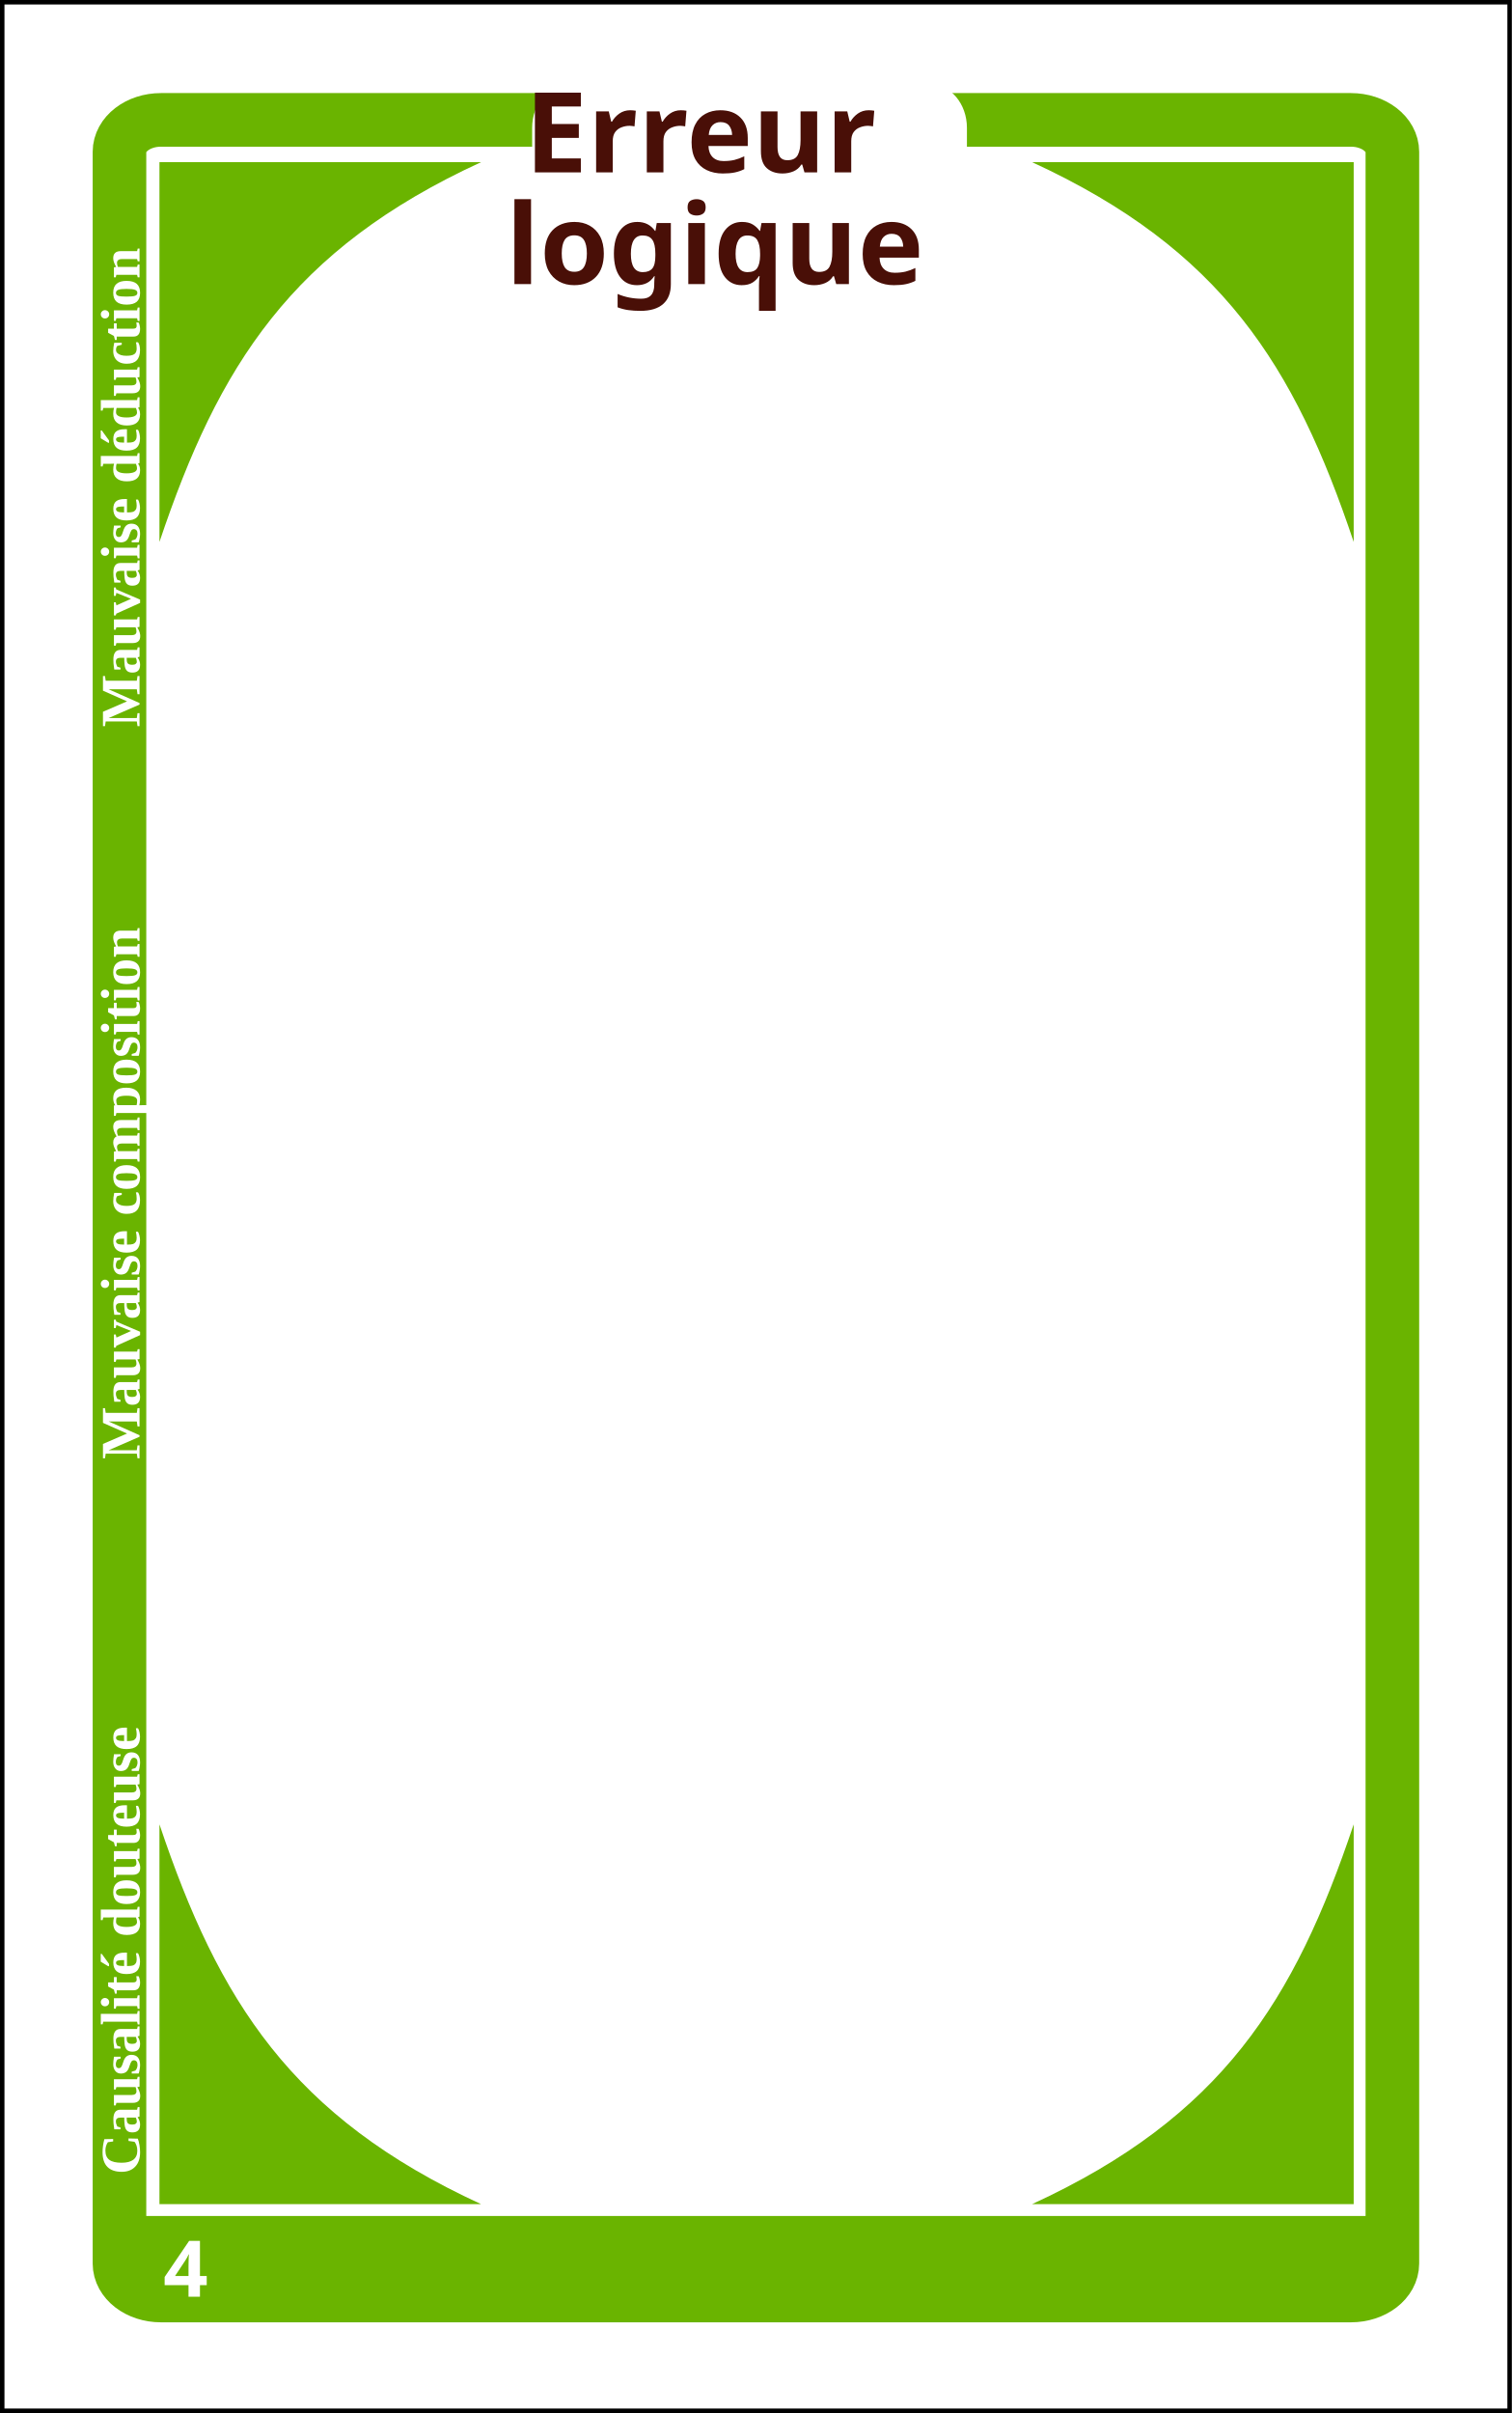
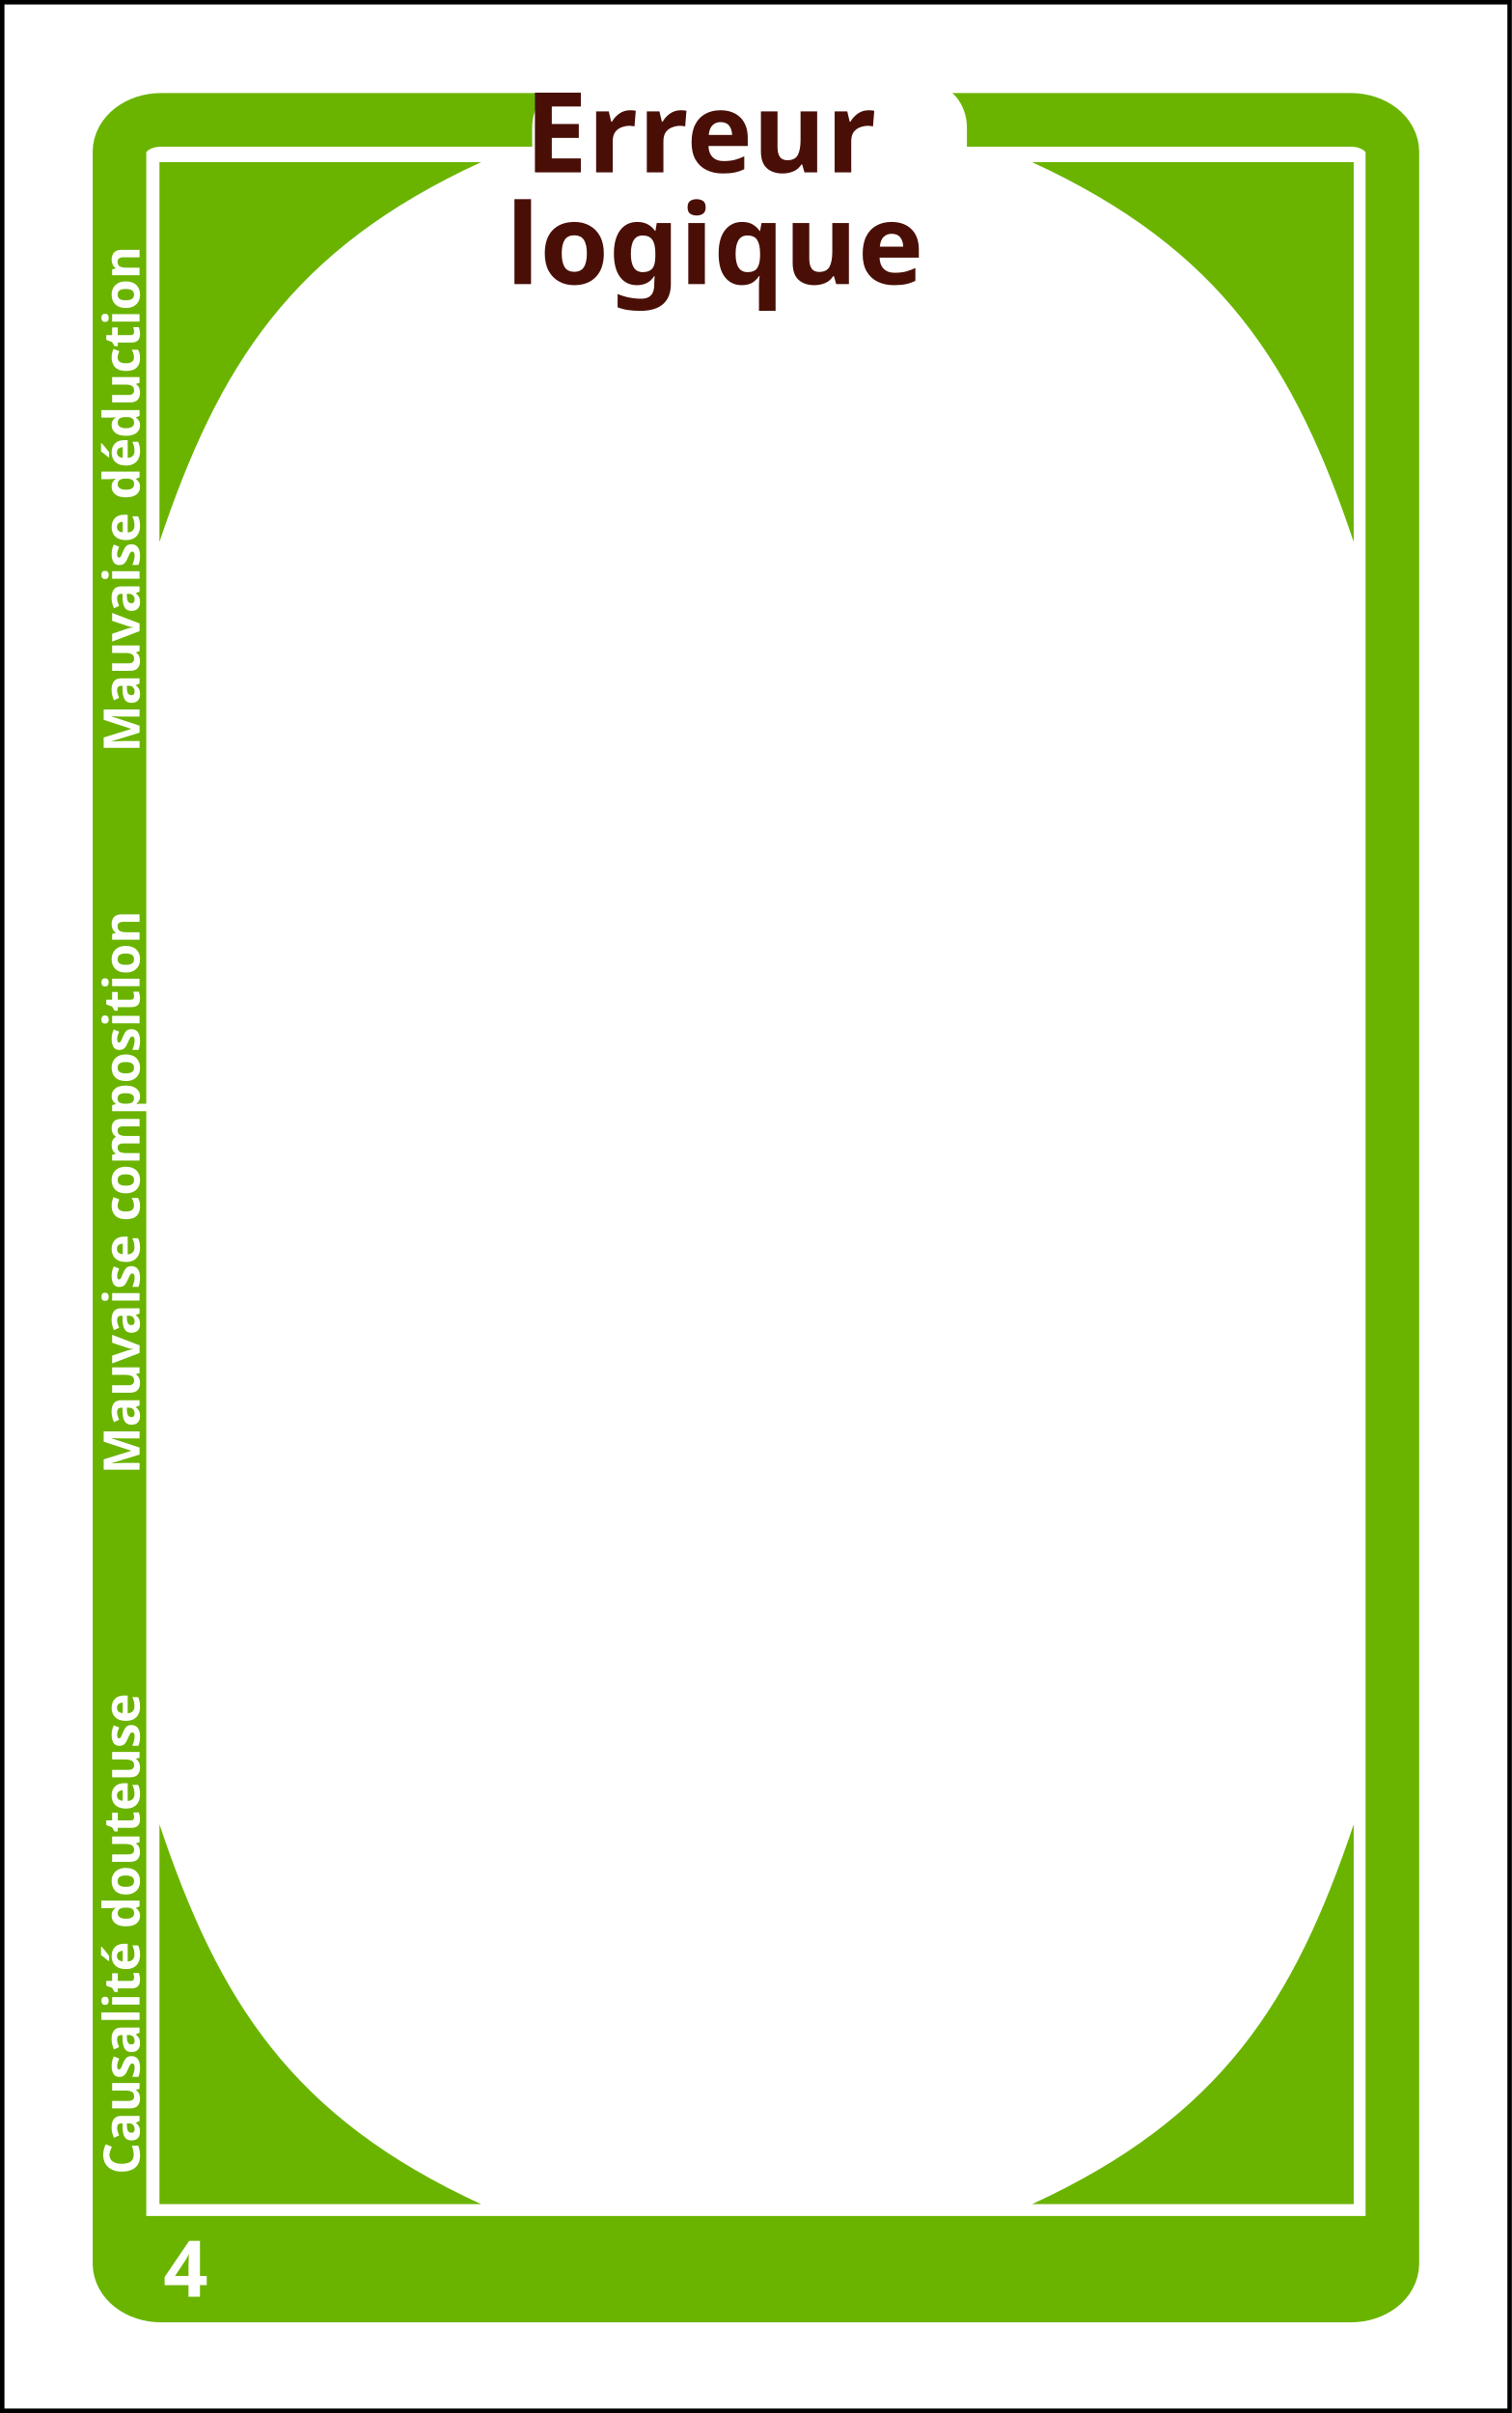
<svg xmlns="http://www.w3.org/2000/svg" height="152.428mm" id="svg6779" version="1.1" viewBox="0 0 338.5 540.1" width="95.532mm">
  <defs id="defs6781" />
  <g id="layer1" transform="translate(0,-0.01223058)">
    <rect height="539.1" id="rect4326-0-3-6-4-3-2-61-6-9-9-5-0-7-0-5-8-8-9-4-5-5-9-5-4" style="fill:#ffffff;fill-opacity:1;stroke:#000000;stroke-opacity:1" width="337.5" x="0.5" y="0.512" />
    <rect height="26.429" id="rect13148-3-3-2-4-2-33" rx="15" ry="15" style="fill:#ffffff;fill-opacity:1;stroke:none;stroke-width:5.838;stroke-linecap:round;stroke-linejoin:bevel;stroke-miterlimit:4;stroke-dasharray:none;stroke-dashoffset:0;stroke-opacity:1" width="121.429" x="108.536" y="494.851" />
    <rect height="486.971" id="rect2985-3-0-7-7-6-9-6-2-0-3-5-4-5-0-77-3-1-3-5-56-2-3-6-5-7" rx="9.294" ry="7.161" style="fill:#ffffff;fill-opacity:1;stroke:#6ab400;stroke-width:12;stroke-miterlimit:4;stroke-dasharray:none;stroke-dashoffset:0;stroke-opacity:1" width="285.002" x="26.749" y="26.845" />
    <rect height="17.763" id="rect5818-0-9" style="fill:#6ab400;fill-opacity:1;stroke:none;stroke-width:0.914;stroke-linecap:round;stroke-linejoin:bevel;stroke-miterlimit:4;stroke-dasharray:none;stroke-dashoffset:0;stroke-opacity:1" width="278.215" x="30.143" y="496.015" />
    <path d="m 303.089,36.313 v 85 c -13.254,-39.476 -29.508,-65.452 -72,-85 z" id="path9668-2-2-4-4" style="fill:#6ab400;fill-opacity:1;fill-rule:evenodd;stroke:none;stroke-width:1px;stroke-linecap:butt;stroke-linejoin:miter;stroke-opacity:1" />
    <path d="m 303.089,493.359 v -85 c -13.254,39.476 -29.508,65.452 -72,85 z" id="path9668-2-7-7-8-9" style="fill:#6ab400;fill-opacity:1;fill-rule:evenodd;stroke:none;stroke-width:1px;stroke-linecap:butt;stroke-linejoin:miter;stroke-opacity:1" />
    <path d="m 35.702,493.359 v -85 c 13.254,39.476 29.508,65.452 72,85 z" id="path9668-7-2-7-9" style="fill:#6ab400;fill-opacity:1;fill-rule:evenodd;stroke:none;stroke-width:1px;stroke-linecap:butt;stroke-linejoin:miter;stroke-opacity:1" />
    <path d="M 35.702,36.313 V 121.313 C 48.956,81.837 65.21,55.861 107.702,36.313 Z" id="path9668-5-1-1" style="fill:#6ab400;fill-opacity:1;fill-rule:evenodd;stroke:none;stroke-width:1px;stroke-linecap:butt;stroke-linejoin:miter;stroke-opacity:1" />
    <text id="fam_num" style="font-style:normal;font-weight:normal;line-height:0%;font-family:sans-serif;letter-spacing:0px;word-spacing:0px;fill:#000000;fill-opacity:1;stroke:none" x="36.565" xml:space="preserve" y="514.085">
      <tspan id="tspan5667-04-4-6-18-8-8-0-0-1-5-8-4-4-0-7-2-4" style="font-style:normal;font-variant:normal;font-weight:bold;font-stretch:normal;font-size:17.5px;line-height:1.25;font-family:STIX;-inkscape-font-specification:'STIX Bold';fill:#ffffff" x="36.565" y="514.085">4</tspan>
    </text>
    <rect height="23.571" id="rect13148-3-36-0-1-20" rx="8.26" ry="9.778" style="fill:#ffffff;fill-opacity:1;stroke:none;stroke-width:5.838;stroke-linecap:round;stroke-linejoin:bevel;stroke-miterlimit:4;stroke-dasharray:none;stroke-dashoffset:0;stroke-opacity:1" width="97.346" x="119.148" y="18.845" />
    <text id="text" style="font-style:normal;font-variant:normal;font-weight:bold;font-stretch:normal;line-height:0%;font-family:STIX;-inkscape-font-specification:'STIX Bold';text-align:center;letter-spacing:0px;word-spacing:0px;text-anchor:middle;fill:#490f07;fill-opacity:1;stroke:none" x="167.813" xml:space="preserve" y="38.595">
      <tspan id="tspan5202-5-2-9-4-0-4-56" style="font-style:normal;font-variant:normal;font-weight:bold;font-stretch:normal;font-size:25px;line-height:100%;font-family:STIX;-inkscape-font-specification:'STIX Bold';text-align:center;text-anchor:middle;fill:#490f07;fill-opacity:1" x="167.813" y="38.595">Erreur</tspan>
      <tspan id="tspan4902" style="font-style:normal;font-variant:normal;font-weight:bold;font-stretch:normal;font-size:25px;line-height:100%;font-family:STIX;-inkscape-font-specification:'STIX Bold';text-align:center;text-anchor:middle;fill:#490f07;fill-opacity:1" x="167.813" y="63.595">logique</tspan>
    </text>
-     <text id="text4212-1-29-1-2-8-9-0-9-6-9-8-3-1-0-6-8-0-4-2-3-6-9-3-3-9-1" style="font-style:normal;font-variant:normal;font-weight:bold;font-stretch:normal;line-height:0%;font-family:'Liberation Serif';-inkscape-font-specification:'Liberation Serif Bold';text-align:end;letter-spacing:0px;word-spacing:0px;writing-mode:lr-tb;text-anchor:end;fill:#1e0000;fill-opacity:1;stroke:none" transform="rotate(-90)" x="-40.463" xml:space="preserve" y="31.246">
-       <tspan id="tspan4214-27-1-2-9-7-6-4-1-1-1-3-9-59-96-1-6-2-1-8-8-2-7-4-1-0-14" style="font-style:normal;font-variant:normal;font-weight:bold;font-stretch:normal;font-size:12.5px;line-height:125%;font-family:'Liberation Serif';-inkscape-font-specification:'Liberation Serif Bold';text-align:end;writing-mode:lr-tb;text-anchor:end;fill:#ffffff;fill-opacity:1;stroke:none" x="-40.463" y="31.246">Mauvaise déduction</tspan>
+     <text id="text4212-1-29-1-2-8-9-0-9-6-9-8-3-1-0-6-8-0-4-2-3-6-9-3-3-9-1" style="font-style:normal;font-variant:normal;font-weight:bold;font-stretch:normal;line-height:0%;font-family:STIX;-inkscape-font-specification:'STIX, Bold';text-align:end;letter-spacing:0px;word-spacing:0px;writing-mode:lr;text-anchor:end;fill:#1e0000;fill-opacity:1;stroke:none;font-size:11.25px;font-variant-ligatures:normal;font-variant-caps:normal;font-variant-numeric:normal;font-feature-settings:normal;" transform="rotate(-90)" x="-40.463" xml:space="preserve" y="31.246">
+       <tspan id="tspan4214-27-1-2-9-7-6-4-1-1-1-3-9-59-96-1-6-2-1-8-8-2-7-4-1-0-14" style="font-style:normal;font-variant:normal;font-weight:bold;font-stretch:normal;font-size:11.25px;line-height:125%;font-family:STIX;-inkscape-font-specification:'STIX, Bold';text-align:end;writing-mode:lr;text-anchor:end;fill:#ffffff;fill-opacity:1;stroke:none;font-variant-ligatures:normal;font-variant-caps:normal;font-variant-numeric:normal;font-feature-settings:normal;" x="-40.463" y="31.246">Mauvaise déduction</tspan>
    </text>
-     <text id="text4212-1-29-1-2-8-9-0-9-6-9-15-4-9-9-24-4-6-7-5-8-9-3" style="font-style:normal;font-variant:normal;font-weight:bold;font-stretch:normal;line-height:0%;font-family:'Liberation Serif';-inkscape-font-specification:'Liberation Serif Bold';text-align:center;letter-spacing:0px;word-spacing:0px;writing-mode:lr-tb;text-anchor:middle;fill:#ffffff;fill-opacity:1;stroke:none" transform="rotate(-90)" x="-259.596" xml:space="preserve" y="31.246">
-       <tspan id="tspan4214-27-1-2-9-7-6-4-1-1-1-9-8-7-7-0-88-0-1-6-0-1-72" style="font-style:normal;font-variant:normal;font-weight:bold;font-stretch:normal;font-size:12.5px;line-height:125%;font-family:'Liberation Serif';-inkscape-font-specification:'Liberation Serif Bold';text-align:center;writing-mode:lr-tb;text-anchor:middle" x="-259.596" y="31.246">Mauvaise composition</tspan>
+     <text id="text4212-1-29-1-2-8-9-0-9-6-9-15-4-9-9-24-4-6-7-5-8-9-3" style="font-style:normal;font-variant:normal;font-weight:bold;font-stretch:normal;line-height:0%;font-family:STIX;-inkscape-font-specification:'STIX, Bold';text-align:center;letter-spacing:0px;word-spacing:0px;writing-mode:lr;text-anchor:middle;fill:#ffffff;fill-opacity:1;stroke:none;font-size:11.25px;font-variant-ligatures:normal;font-variant-caps:normal;font-variant-numeric:normal;font-feature-settings:normal;" transform="rotate(-90)" x="-259.596" xml:space="preserve" y="31.246">
+       <tspan id="tspan4214-27-1-2-9-7-6-4-1-1-1-9-8-7-7-0-88-0-1-6-0-1-72" style="font-style:normal;font-variant:normal;font-weight:bold;font-stretch:normal;font-size:11.25px;line-height:125%;font-family:STIX;-inkscape-font-specification:'STIX, Bold';text-align:center;writing-mode:lr;text-anchor:middle;font-variant-ligatures:normal;font-variant-caps:normal;font-variant-numeric:normal;font-feature-settings:normal;" x="-259.596" y="31.246">Mauvaise composition</tspan>
    </text>
-     <text id="text4212-1-29-1-2-8-9-0-9-6-9-17-4-1-5-6-8-7-5-1-1-7-7" style="font-style:normal;font-variant:normal;font-weight:bold;font-stretch:normal;line-height:0%;font-family:'Liberation Serif';-inkscape-font-specification:'Liberation Serif Bold';text-align:start;letter-spacing:0px;word-spacing:0px;writing-mode:lr-tb;text-anchor:start;fill:#ffffff;fill-opacity:1;stroke:none" transform="rotate(-90)" x="-486.739" xml:space="preserve" y="31.246">
-       <tspan id="tspan4214-27-1-2-9-7-6-4-1-1-1-85-8-3-3-2-9-0-8-7-7-7-33" style="font-style:normal;font-variant:normal;font-weight:bold;font-stretch:normal;font-size:12.5px;line-height:125%;font-family:'Liberation Serif';-inkscape-font-specification:'Liberation Serif Bold';text-align:start;writing-mode:lr-tb;text-anchor:start" x="-486.739" y="31.246">Causalité douteuse</tspan>
+     <text id="text4212-1-29-1-2-8-9-0-9-6-9-17-4-1-5-6-8-7-5-1-1-7-7" style="font-style:normal;font-variant:normal;font-weight:bold;font-stretch:normal;line-height:0%;font-family:STIX;-inkscape-font-specification:'STIX, Bold';text-align:start;letter-spacing:0px;word-spacing:0px;writing-mode:lr;text-anchor:start;fill:#ffffff;fill-opacity:1;stroke:none;font-size:11.25px;font-variant-ligatures:normal;font-variant-caps:normal;font-variant-numeric:normal;font-feature-settings:normal;" transform="rotate(-90)" x="-486.739" xml:space="preserve" y="31.246">
+       <tspan id="tspan4214-27-1-2-9-7-6-4-1-1-1-85-8-3-3-2-9-0-8-7-7-7-33" style="font-style:normal;font-variant:normal;font-weight:bold;font-stretch:normal;font-size:11.25px;line-height:125%;font-family:STIX;-inkscape-font-specification:'STIX, Bold';text-align:start;writing-mode:lr;text-anchor:start;font-variant-ligatures:normal;font-variant-caps:normal;font-variant-numeric:normal;font-feature-settings:normal;" x="-486.739" y="31.246">Causalité douteuse</tspan>
    </text>
    <flowRoot id="desc" style="font-style:normal;font-variant:normal;font-weight:bold;font-stretch:normal;line-height:0.01%;font-family:STIX;-inkscape-font-specification:'STIX Bold';text-align:center;letter-spacing:0px;word-spacing:0px;text-anchor:middle;fill:#1b0603;fill-opacity:1;stroke:none" transform="translate(161.0484,937.93)" xml:space="preserve">
      <flowRegion id="flowRegion5390-2-2-5-6-3-9-94-3-6-8-8-5-1-8-5-4-6-7-24">
        <rect height="77.284" id="rect5392-7-0-4-8-6-2-8-5-84-3-3-4-2-2-3-3-0-2-4" style="font-style:normal;font-variant:normal;font-weight:bold;font-stretch:normal;font-size:15px;line-height:100%;font-family:stix;-inkscape-font-specification:'stix bold';text-align:center;text-anchor:middle;fill:#6ab400;fill-opacity:1" width="264.064" x="-123.227" y="-557.274" />
      </flowRegion>
      <flowPara id="flowPara5394-0-2-4-9-0-06-12-6-8-2-1-8-0-3-8-0-7-6-4" style="font-style:normal;font-variant:normal;font-weight:bold;font-stretch:normal;font-size:15px;line-height:100%;font-family:STIX;-inkscape-font-specification:'STIX Bold';text-align:center;text-anchor:middle;fill:#1b0603;fill-opacity:1">Vous basez votre thèse sur un raisonnement incohérent.</flowPara>
    </flowRoot>
    <flowRoot id="example" style="font-style:normal;font-variant:normal;font-weight:bold;font-stretch:normal;line-height:0.01%;font-family:STIX;-inkscape-font-specification:'STIX Bold';text-align:center;letter-spacing:0px;word-spacing:0px;text-anchor:middle;fill:#1b0603;fill-opacity:1;stroke:none" transform="translate(158.7743,1003.733)" xml:space="preserve">
      <flowRegion id="flowRegion5390-2-2-5-6-3-9-94-3-17-8-6-9-1-6-0-9-6-1-5-38">
        <rect height="47.284" id="rect5392-7-0-4-8-6-2-8-5-7-1-2-6-5-5-9-91-21-0-2-3" style="font-style:normal;font-variant:normal;font-weight:bold;font-stretch:normal;font-size:15px;line-height:100%;font-family:stix;-inkscape-font-specification:'stix bold';text-align:center;text-anchor:middle;fill:#6ab400;fill-opacity:1;stroke-width:0.574" width="267.68" x="-123.227" y="-557.274" />
      </flowRegion>
      <flowPara id="flowPara5394-0-2-4-9-0-06-12-6-9-2-2-4-4-0-4-4-2-1-0-2" style="font-style:italic;font-variant:normal;font-weight:bold;font-stretch:normal;font-size:12.5px;line-height:100%;font-family:STIX;-inkscape-font-specification:'STIX Bold Italic';text-align:center;text-anchor:middle;fill:#1b0603;fill-opacity:1" />
    </flowRoot>
    <g id="illustration" transform="translate(-8.92912,-83.17609)" />
  </g>
</svg>
